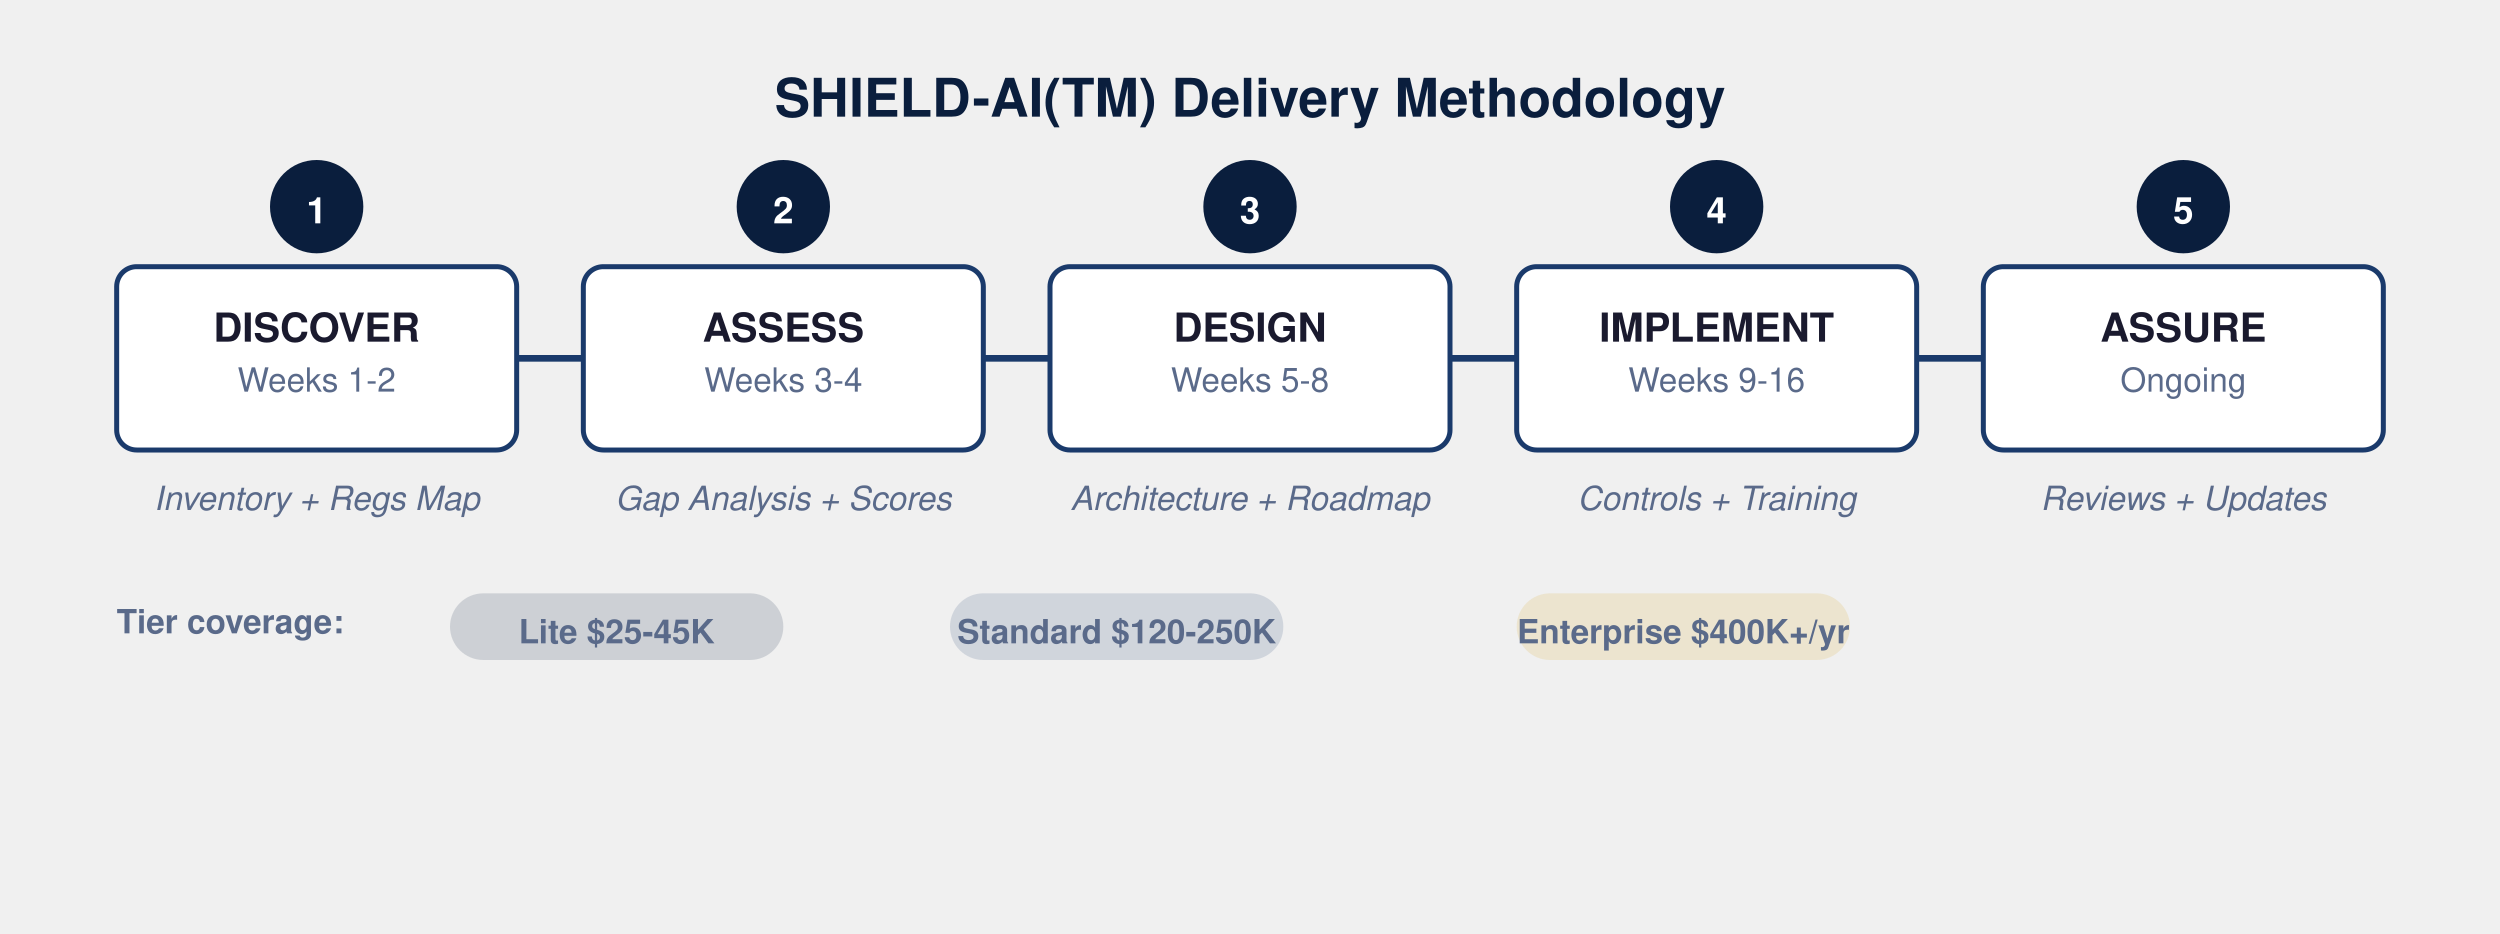
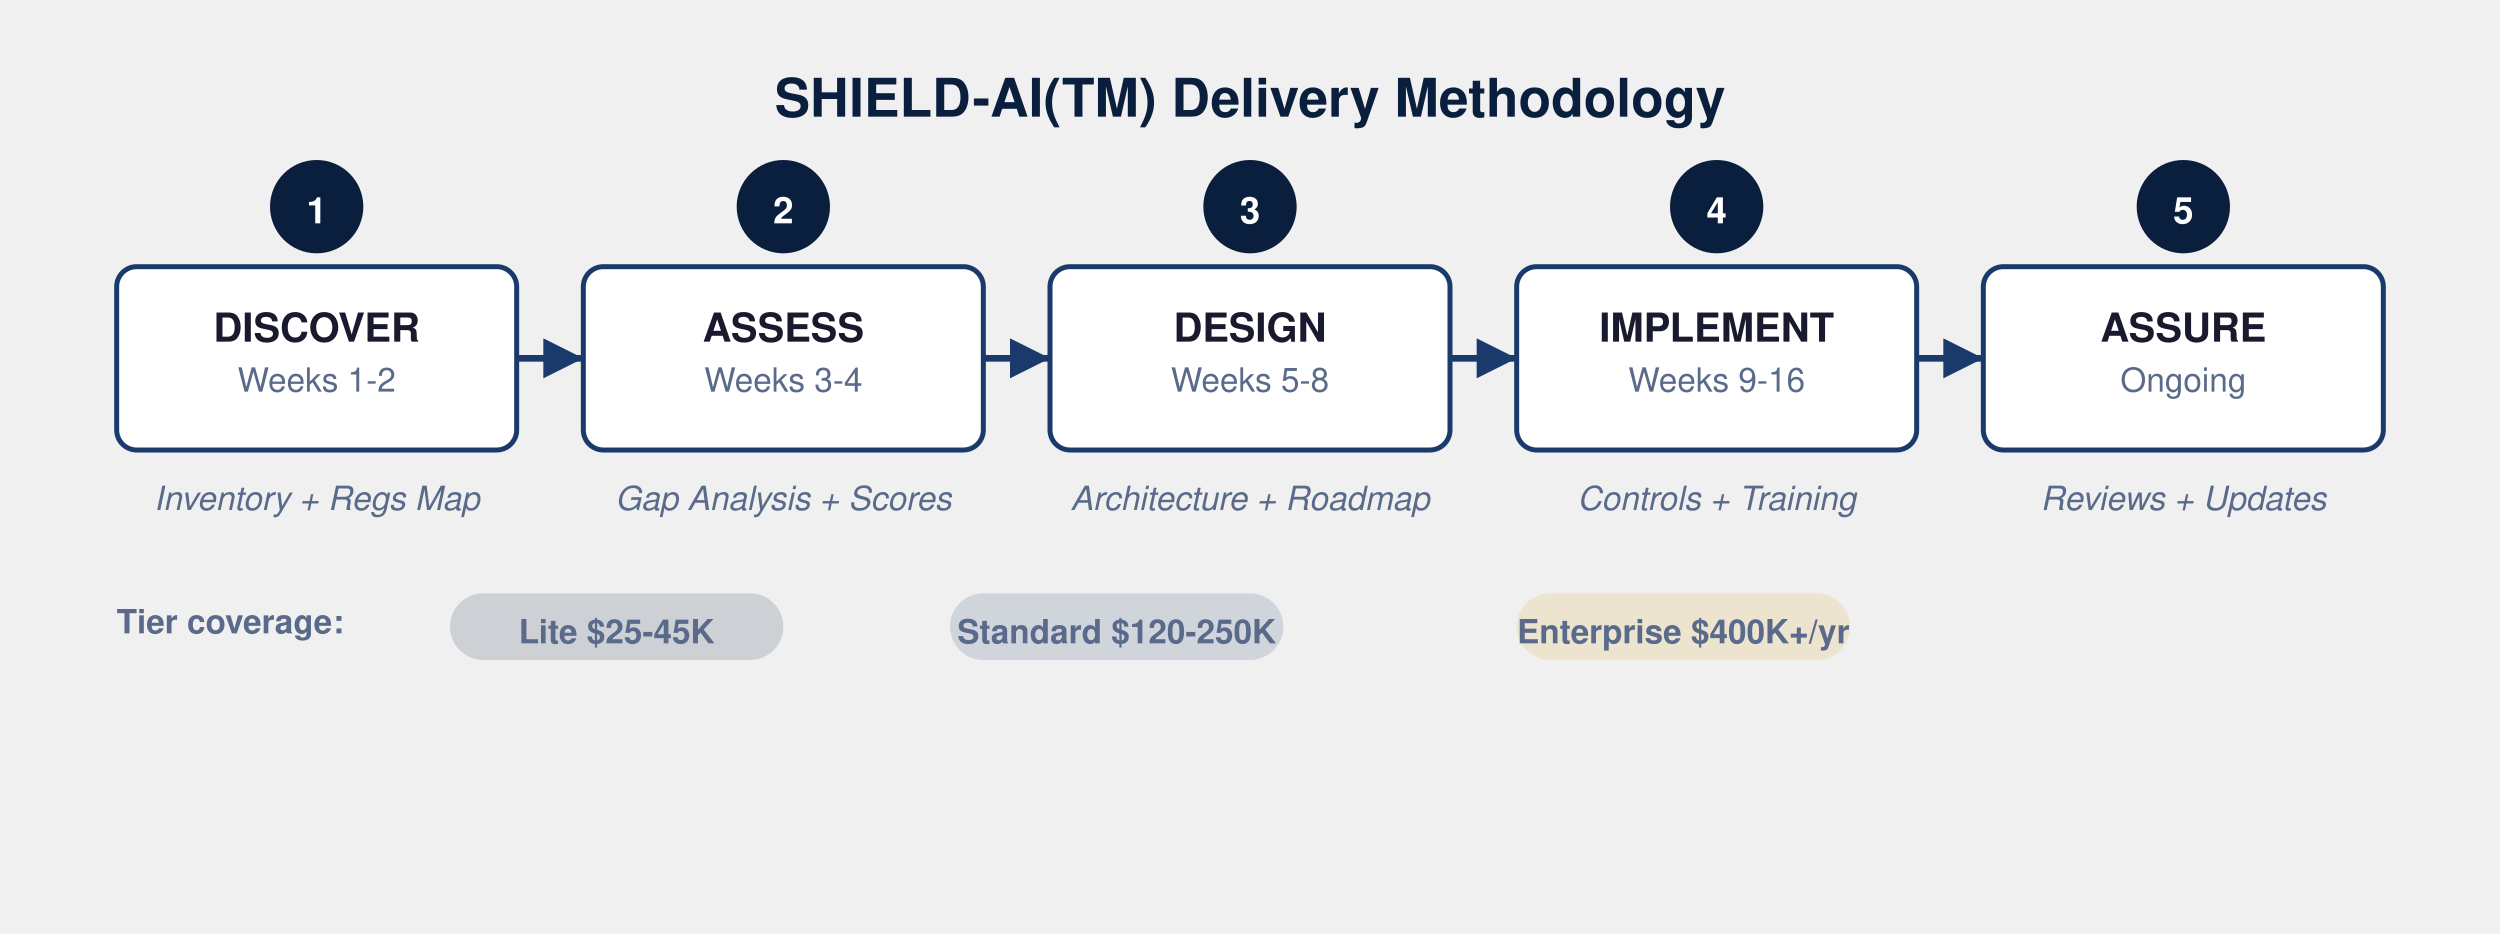
<svg xmlns="http://www.w3.org/2000/svg" viewBox="0 0 750 280" width="100%" height="100%">
  <style>
    text { font-family: 'Helvetica Neue', Helvetica, Arial, sans-serif; }
    .title { font-size: 16px; font-weight: bold; fill: #0a1e3d; }
    .label { font-size: 12px; fill: #1a1a2e; }
    .sm { font-size: 10px; fill: #5a6a8a; }
    .gold { fill: #d4a017; }
    .white { fill: #ffffff; }
    .cap { font-size: 9px; font-weight: bold; text-transform: uppercase; fill: #5a6a8a; }
  </style>
  <defs>
    <marker id="a" viewBox="0 0 10 10" refX="10" refY="5" markerWidth="6" markerHeight="6" orient="auto-start-reverse">
      <path d="M 0 0 L 10 5 L 0 10 z" fill="#1a3a6b" />
    </marker>
  </defs>
  <rect x="35.0" y="80" width="120" height="55" rx="6" fill="#ffffff" stroke="#1a3a6b" stroke-width="1.5" />
  <text x="95.0" y="102.5" text-anchor="middle" class="label" font-weight="bold">DISCOVER</text>
  <text x="95.0" y="117.5" text-anchor="middle" class="sm">Weeks 1-2</text>
  <circle cx="95.0" cy="62" r="14" fill="#0a1e3d" />
  <text x="95.0" y="67" text-anchor="middle" class="white" font-size="11" font-weight="bold">1</text>
  <text x="95.0" y="153" text-anchor="middle" class="sm" font-style="italic">Inventory + Regs Map</text>
-   <line x1="155.0" y1="107.5" x2="175.0" y2="107.5" stroke="#1a3a6b" stroke-width="2" marker-end="url(#r)" />
+   <line x1="155.0" y1="107.5" x2="175.0" y2="107.5" stroke="#1a3a6b" stroke-width="2" marker-end="url(#a)" />
  <rect x="175.0" y="80" width="120" height="55" rx="6" fill="#ffffff" stroke="#1a3a6b" stroke-width="1.5" />
  <text x="235.0" y="102.5" text-anchor="middle" class="label" font-weight="bold">ASSESS</text>
  <text x="235.0" y="117.5" text-anchor="middle" class="sm">Weeks 3-4</text>
  <circle cx="235.0" cy="62" r="14" fill="#0a1e3d" />
  <text x="235.0" y="67" text-anchor="middle" class="white" font-size="11" font-weight="bold">2</text>
  <text x="235.0" y="153" text-anchor="middle" class="sm" font-style="italic">Gap Analysis + Scores</text>
-   <line x1="295.0" y1="107.5" x2="315.0" y2="107.5" stroke="#1a3a6b" stroke-width="2" marker-end="url(#r)" />
+   <line x1="295.0" y1="107.5" x2="315.0" y2="107.5" stroke="#1a3a6b" stroke-width="2" marker-end="url(#a)" />
  <rect x="315.0" y="80" width="120" height="55" rx="6" fill="#ffffff" stroke="#1a3a6b" stroke-width="1.5" />
  <text x="375.0" y="102.5" text-anchor="middle" class="label" font-weight="bold">DESIGN</text>
  <text x="375.0" y="117.5" text-anchor="middle" class="sm">Weeks 5-8</text>
  <circle cx="375.0" cy="62" r="14" fill="#0a1e3d" />
  <text x="375.0" y="67" text-anchor="middle" class="white" font-size="11" font-weight="bold">3</text>
  <text x="375.0" y="153" text-anchor="middle" class="sm" font-style="italic">Architecture + Roadmap</text>
-   <line x1="435.0" y1="107.5" x2="455.0" y2="107.5" stroke="#1a3a6b" stroke-width="2" marker-end="url(#r)" />
+   <line x1="435.0" y1="107.5" x2="455.0" y2="107.5" stroke="#1a3a6b" stroke-width="2" marker-end="url(#a)" />
  <rect x="455.0" y="80" width="120" height="55" rx="6" fill="#ffffff" stroke="#1a3a6b" stroke-width="1.5" />
  <text x="515.0" y="102.5" text-anchor="middle" class="label" font-weight="bold">IMPLEMENT</text>
  <text x="515.0" y="117.5" text-anchor="middle" class="sm">Weeks 9-16</text>
  <circle cx="515.0" cy="62" r="14" fill="#0a1e3d" />
  <text x="515.0" y="67" text-anchor="middle" class="white" font-size="11" font-weight="bold">4</text>
  <text x="515.0" y="153" text-anchor="middle" class="sm" font-style="italic">Controls + Training</text>
-   <line x1="575.0" y1="107.5" x2="595.0" y2="107.5" stroke="#1a3a6b" stroke-width="2" marker-end="url(#r)" />
+   <line x1="575.0" y1="107.5" x2="595.0" y2="107.5" stroke="#1a3a6b" stroke-width="2" marker-end="url(#a)" />
  <rect x="595.0" y="80" width="120" height="55" rx="6" fill="#ffffff" stroke="#1a3a6b" stroke-width="1.5" />
  <text x="655.0" y="102.5" text-anchor="middle" class="label" font-weight="bold">ASSURE</text>
  <text x="655.0" y="117.5" text-anchor="middle" class="sm">Ongoing</text>
  <circle cx="655.0" cy="62" r="14" fill="#0a1e3d" />
  <text x="655.0" y="67" text-anchor="middle" class="white" font-size="11" font-weight="bold">5</text>
  <text x="655.0" y="153" text-anchor="middle" class="sm" font-style="italic">Reviews + Updates</text>
  <text x="35.0" y="190" class="sm" font-weight="bold">Tier coverage:</text>
  <rect x="135.0" y="178" width="100" height="20" rx="10" fill="#0a1e3d" opacity="0.15" />
  <text x="185.0" y="193" text-anchor="middle" class="sm" fill="#0a1e3d" font-weight="bold">Lite  $25-45K</text>
  <rect x="285.0" y="178" width="100" height="20" rx="10" fill="#1a3a6b" opacity="0.15" />
  <text x="335.0" y="193" text-anchor="middle" class="sm" fill="#1a3a6b" font-weight="bold">Standard  $120-250K</text>
  <rect x="455.0" y="178" width="100" height="20" rx="10" fill="#d4a017" opacity="0.15" />
  <text x="505.0" y="193" text-anchor="middle" class="sm" fill="#d4a017" font-weight="bold">Enterprise  $400K+/yr</text>
  <text x="375.0" y="35" text-anchor="middle" class="title">SHIELD-AI(TM) Delivery Methodology</text>
</svg>
